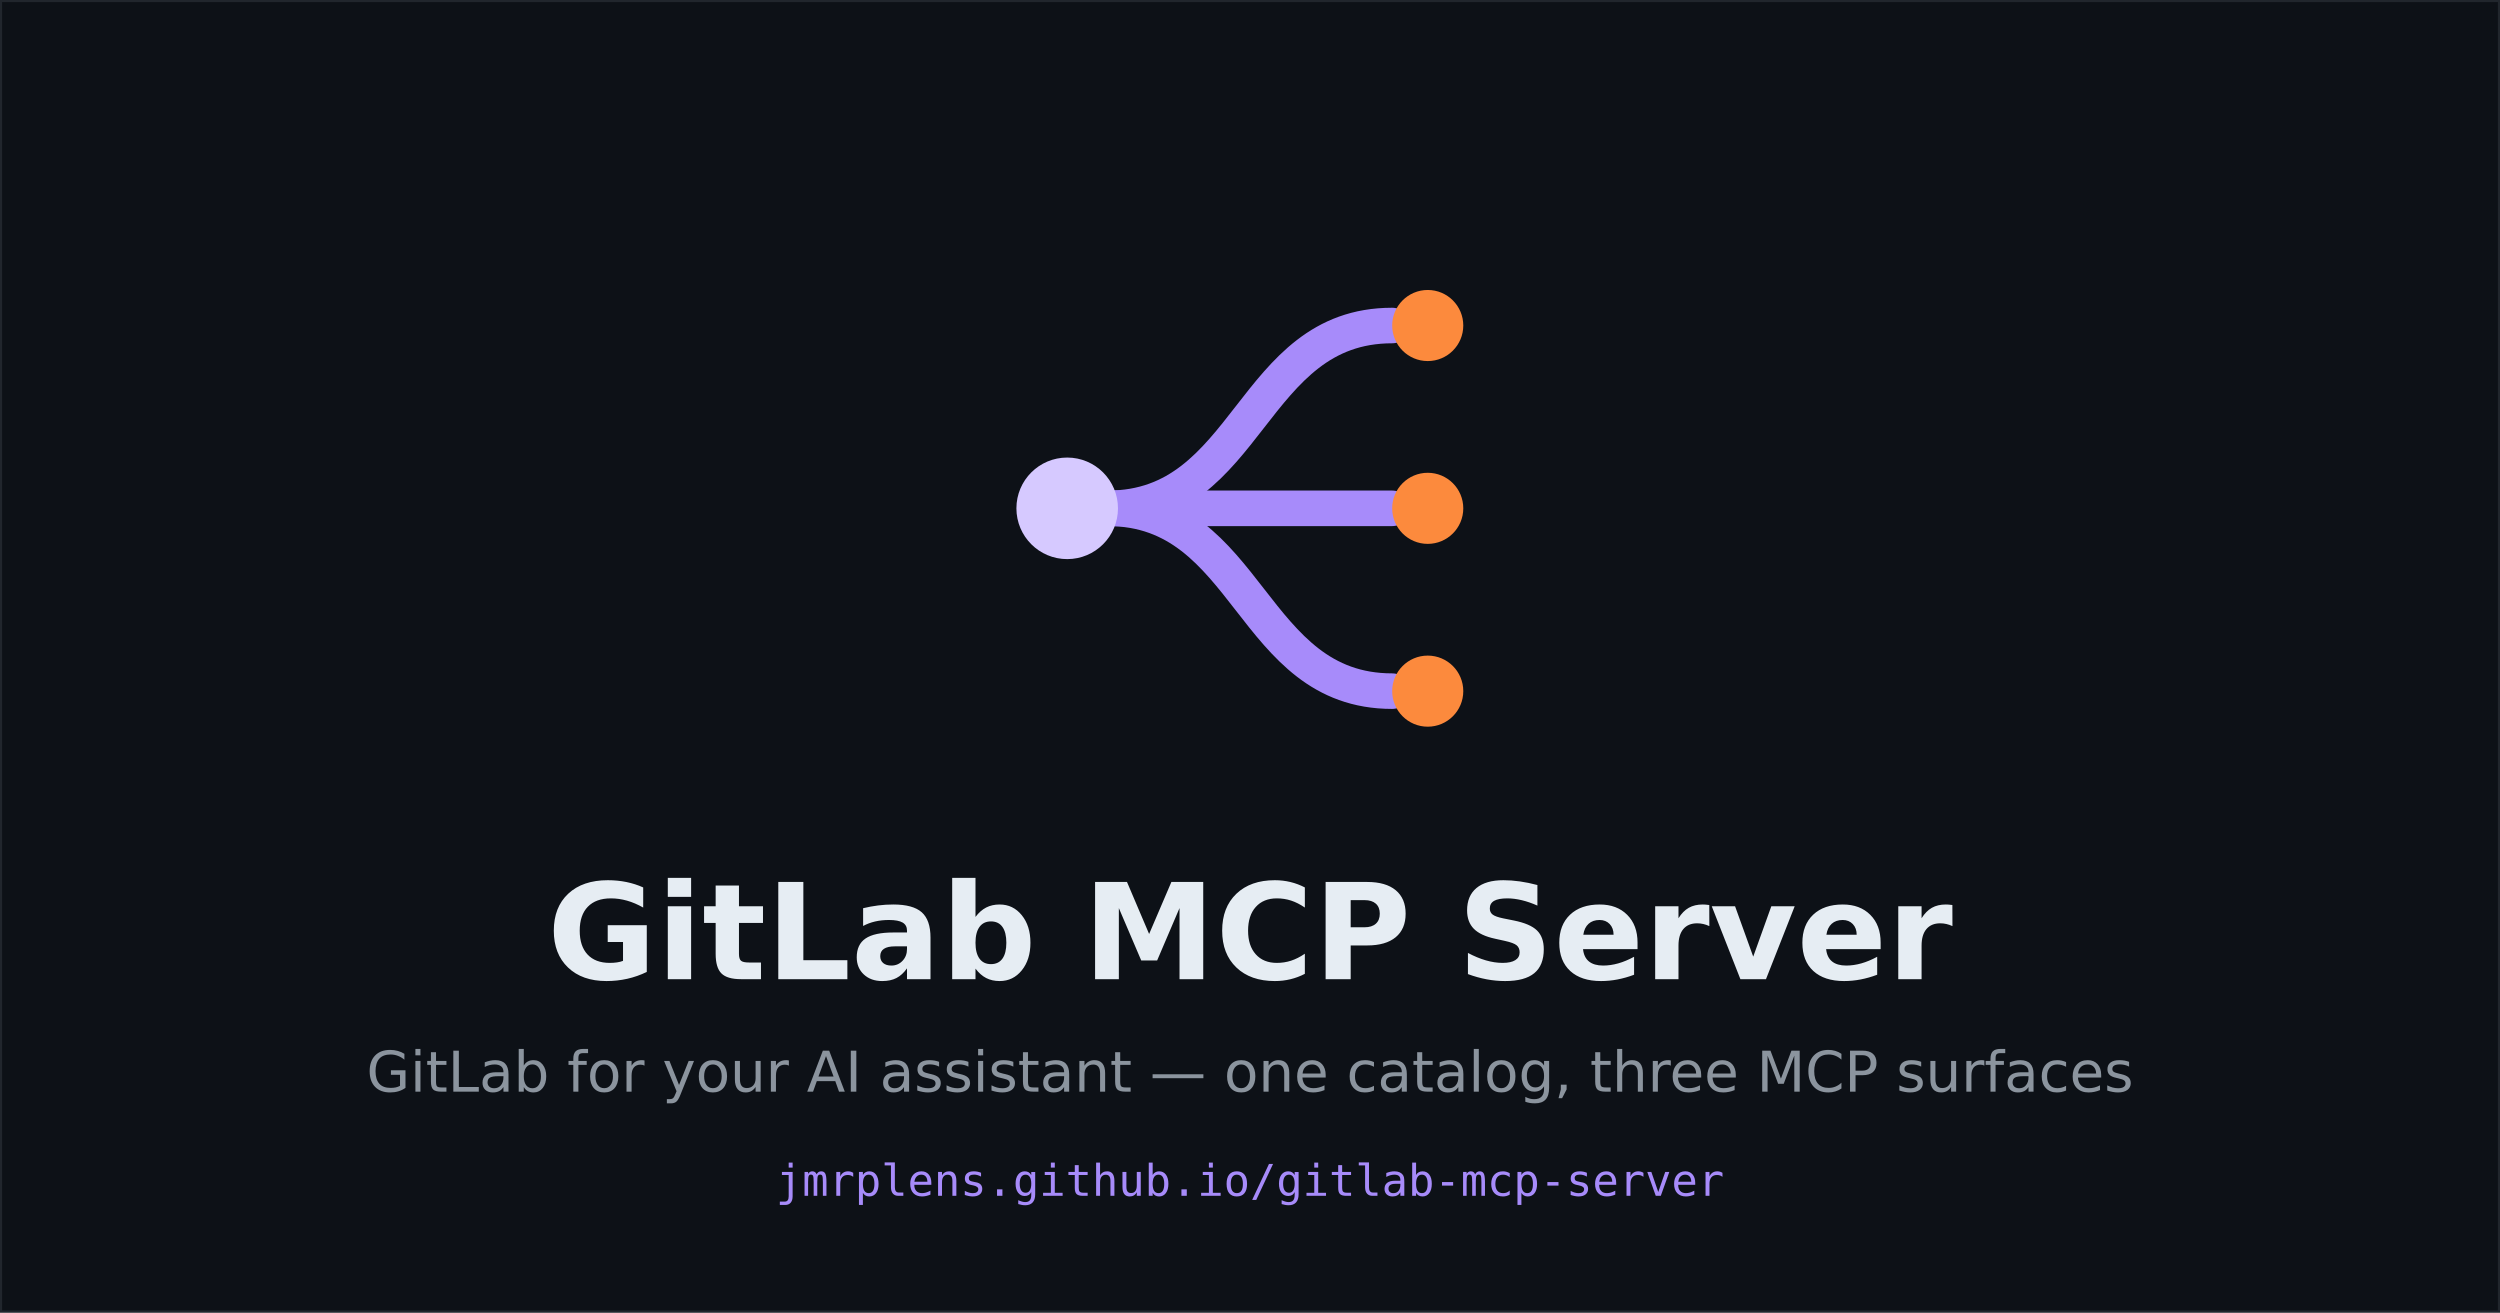
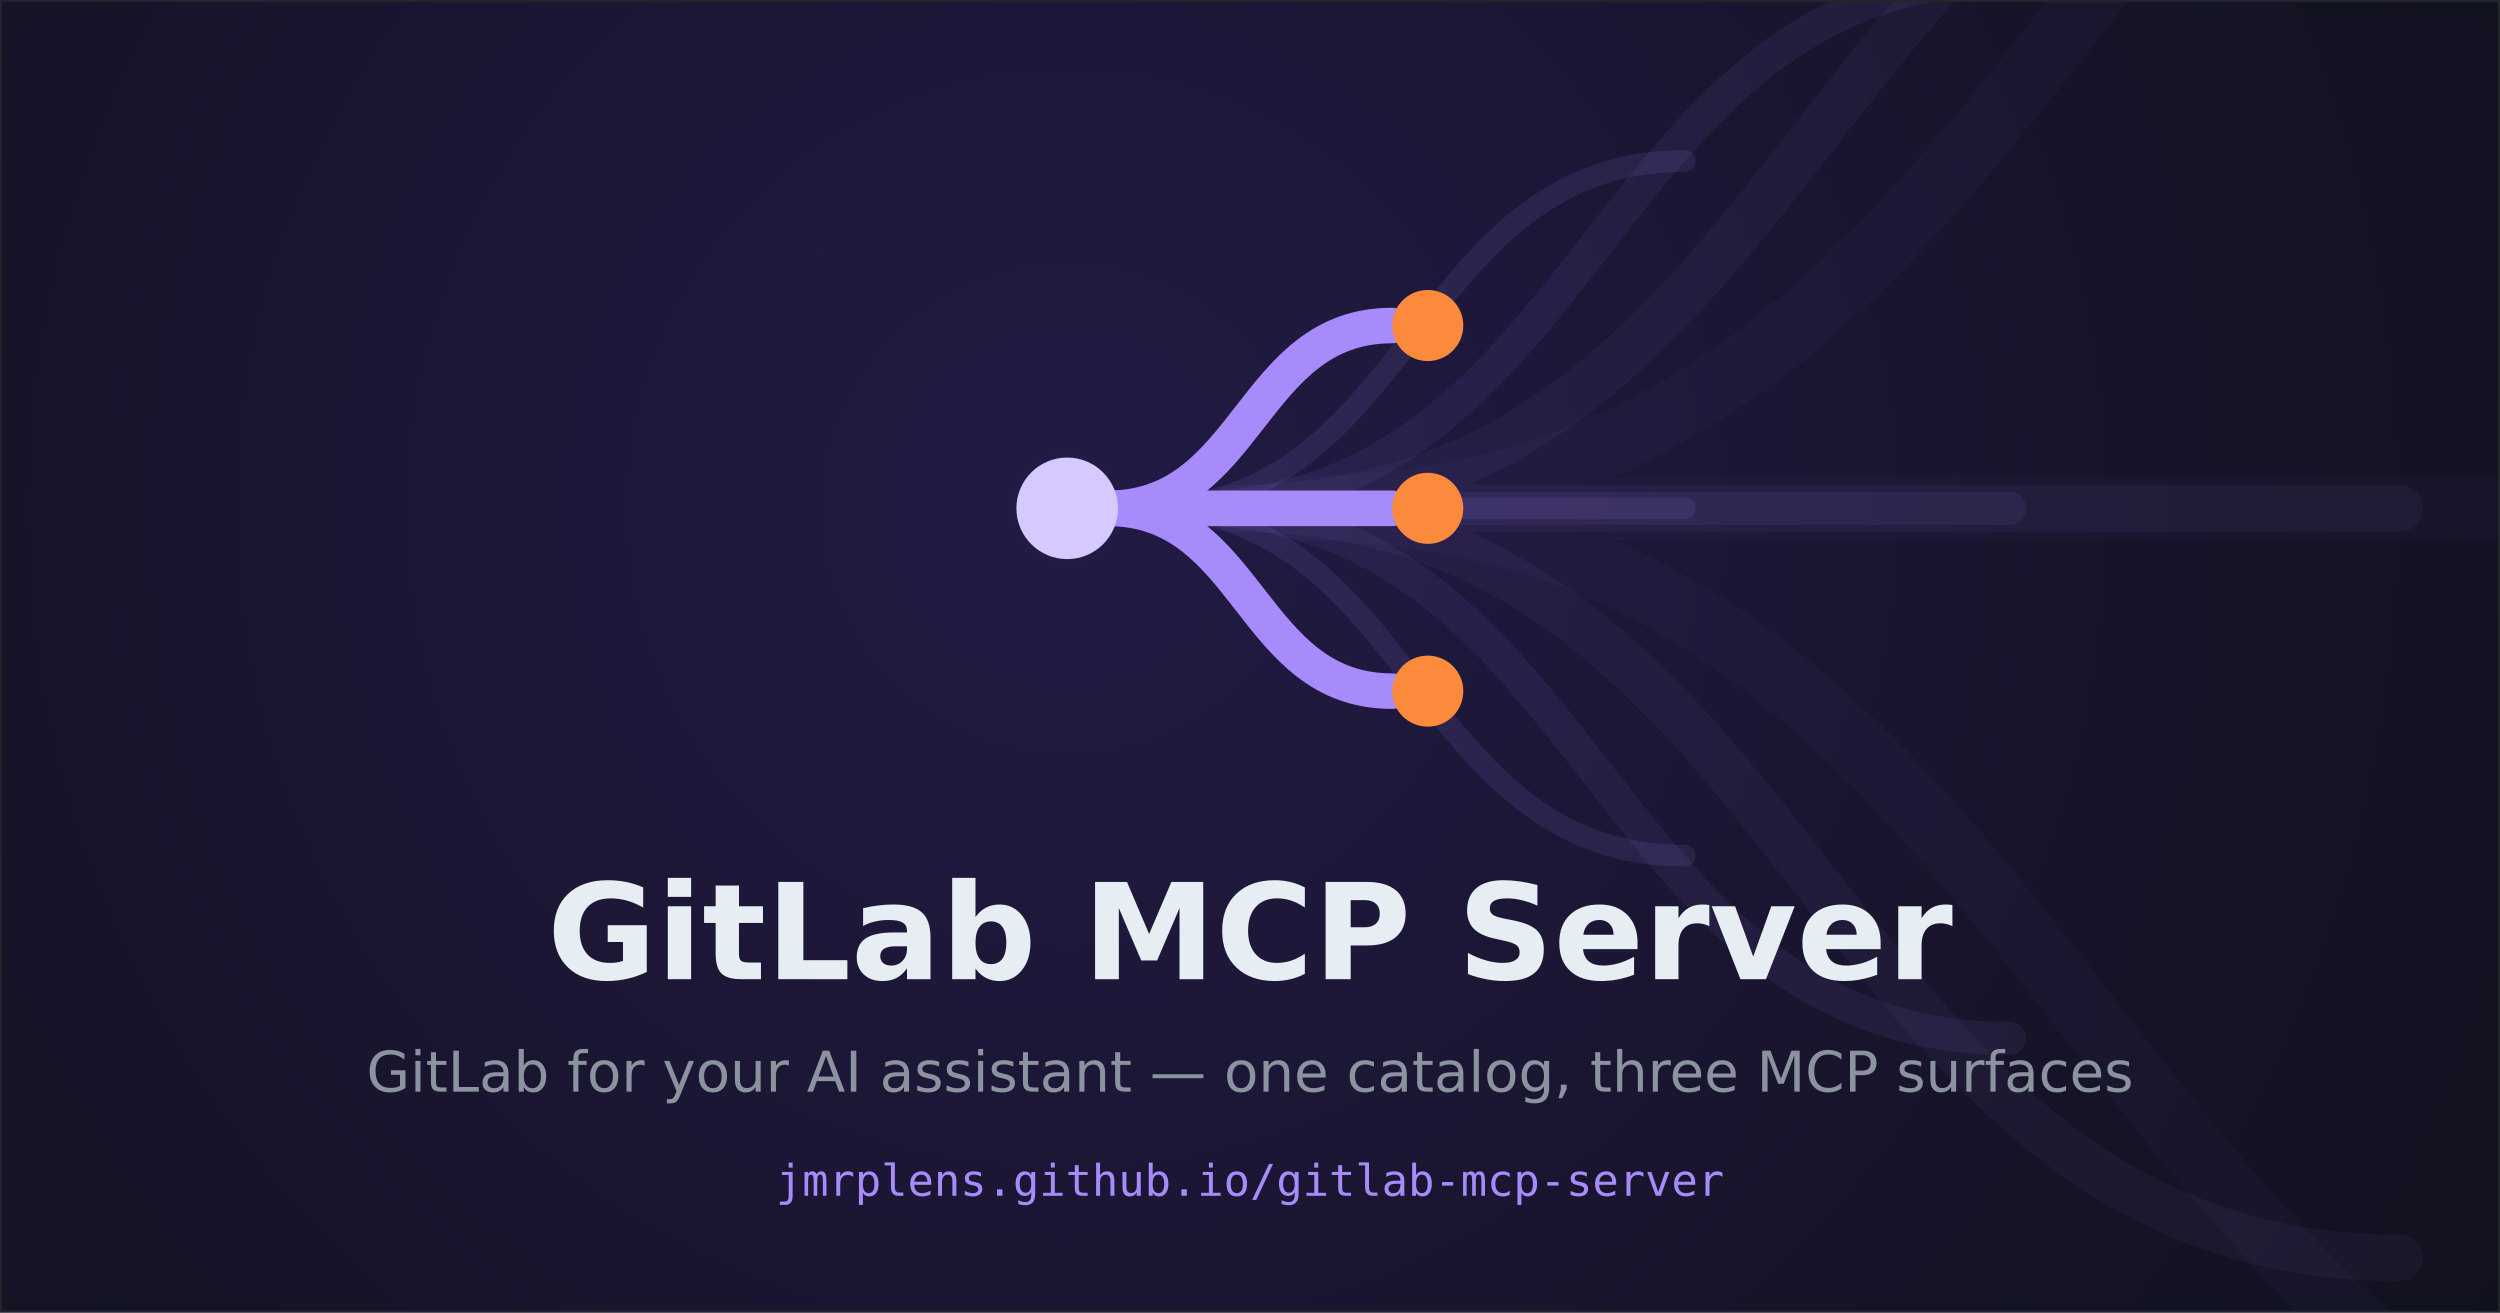
<svg xmlns="http://www.w3.org/2000/svg" viewBox="0 0 1200 630" role="img" aria-label="GitLab MCP Server — GitLab for your AI assistant">
-   <rect width="1200" height="630" fill="#0d1117" />
+   <defs>
+     <radialGradient id="glow" cx="512.25" cy="244" r="1020" gradientUnits="userSpaceOnUse">
+       <stop offset="0" stop-color="#221b46" />
+       <stop offset="0.55" stop-color="#161327" />
+       <stop offset="1" stop-color="#0d1117" />
+     </radialGradient>
+   </defs>
+   <rect width="1200" height="630" fill="url(#glow)" />
+   <g transform="translate(382.575,-52.4) scale(9.2625)" opacity="0.11">
+     <path d="M 18 32 C 32 32, 32 14, 46 14" fill="none" stroke="#a78bfa" stroke-width="1.12" stroke-linecap="round" />
+     <path d="M 18 32 H 46" fill="none" stroke="#a78bfa" stroke-width="1.12" stroke-linecap="round" />
+     <path d="M 18 32 C 32 32, 32 50, 46 50" fill="none" stroke="#a78bfa" stroke-width="1.12" stroke-linecap="round" />
+   </g>
+   <g transform="translate(314.325,-208.4) scale(14.1375)" opacity="0.075">
+     <path d="M 18 32 C 32 32, 32 14, 46 14" fill="none" stroke="#a78bfa" stroke-width="1.12" stroke-linecap="round" />
+     <path d="M 18 32 H 46" fill="none" stroke="#a78bfa" stroke-width="1.12" stroke-linecap="round" />
+     <path d="M 18 32 C 32 32, 32 50, 46 50" fill="none" stroke="#a78bfa" stroke-width="1.12" stroke-linecap="round" />
+   </g>
+   <g transform="translate(232.425,-395.6) scale(19.9875)" opacity="0.05">
+     <path d="M 18 32 C 32 32, 32 14, 46 14" fill="none" stroke="#a78bfa" stroke-width="1.12" stroke-linecap="round" />
+     <path d="M 18 32 H 46" fill="none" stroke="#a78bfa" stroke-width="1.12" stroke-linecap="round" />
+     <path d="M 18 32 C 32 32, 32 50, 46 50" fill="none" stroke="#a78bfa" stroke-width="1.12" stroke-linecap="round" />
+   </g>
+   <g transform="translate(130.05,-629.6) scale(27.3)" opacity="0.032">
+     <path d="M 18 32 C 32 32, 32 14, 46 14" fill="none" stroke="#a78bfa" stroke-width="1.12" stroke-linecap="round" />
+     <path d="M 18 32 H 46" fill="none" stroke="#a78bfa" stroke-width="1.12" stroke-linecap="round" />
+     <path d="M 18 32 C 32 32, 32 50, 46 50" fill="none" stroke="#a78bfa" stroke-width="1.12" stroke-linecap="round" />
+   </g>
  <rect x="0.5" y="0.5" width="1199" height="629" fill="none" stroke="#21262d" />
  <g transform="translate(444,88) scale(4.875)">
    <path d="M 18 32 C 32 32, 32 14, 46 14" fill="none" stroke-width="3.5" stroke-linecap="round" stroke="#a78bfa" />
    <path d="M 18 32 H 46" fill="none" stroke-width="3.5" stroke-linecap="round" stroke="#a78bfa" />
    <path d="M 18 32 C 32 32, 32 50, 46 50" fill="none" stroke-width="3.5" stroke-linecap="round" stroke="#a78bfa" />
    <circle cx="49.5" cy="14" r="3.5" fill="#fc8a3d" />
    <circle cx="49.5" cy="32" r="3.5" fill="#fc8a3d" />
    <circle cx="49.5" cy="50" r="3.5" fill="#fc8a3d" />
    <circle cx="14" cy="32" r="5" fill="#d6c9ff" />
  </g>
  <text x="600" y="470" text-anchor="middle" font-family="DejaVu Sans, sans-serif" font-weight="bold" font-size="64" fill="#e6edf3">GitLab MCP Server</text>
  <text x="600" y="524" text-anchor="middle" font-family="DejaVu Sans, sans-serif" font-size="27" fill="#8b949e">GitLab for your AI assistant — one catalog, three MCP surfaces</text>
  <text x="600" y="574" text-anchor="middle" font-family="DejaVu Sans Mono, monospace" font-size="21" fill="#a78bfa">jmrplens.github.io/gitlab-mcp-server</text>
</svg>
